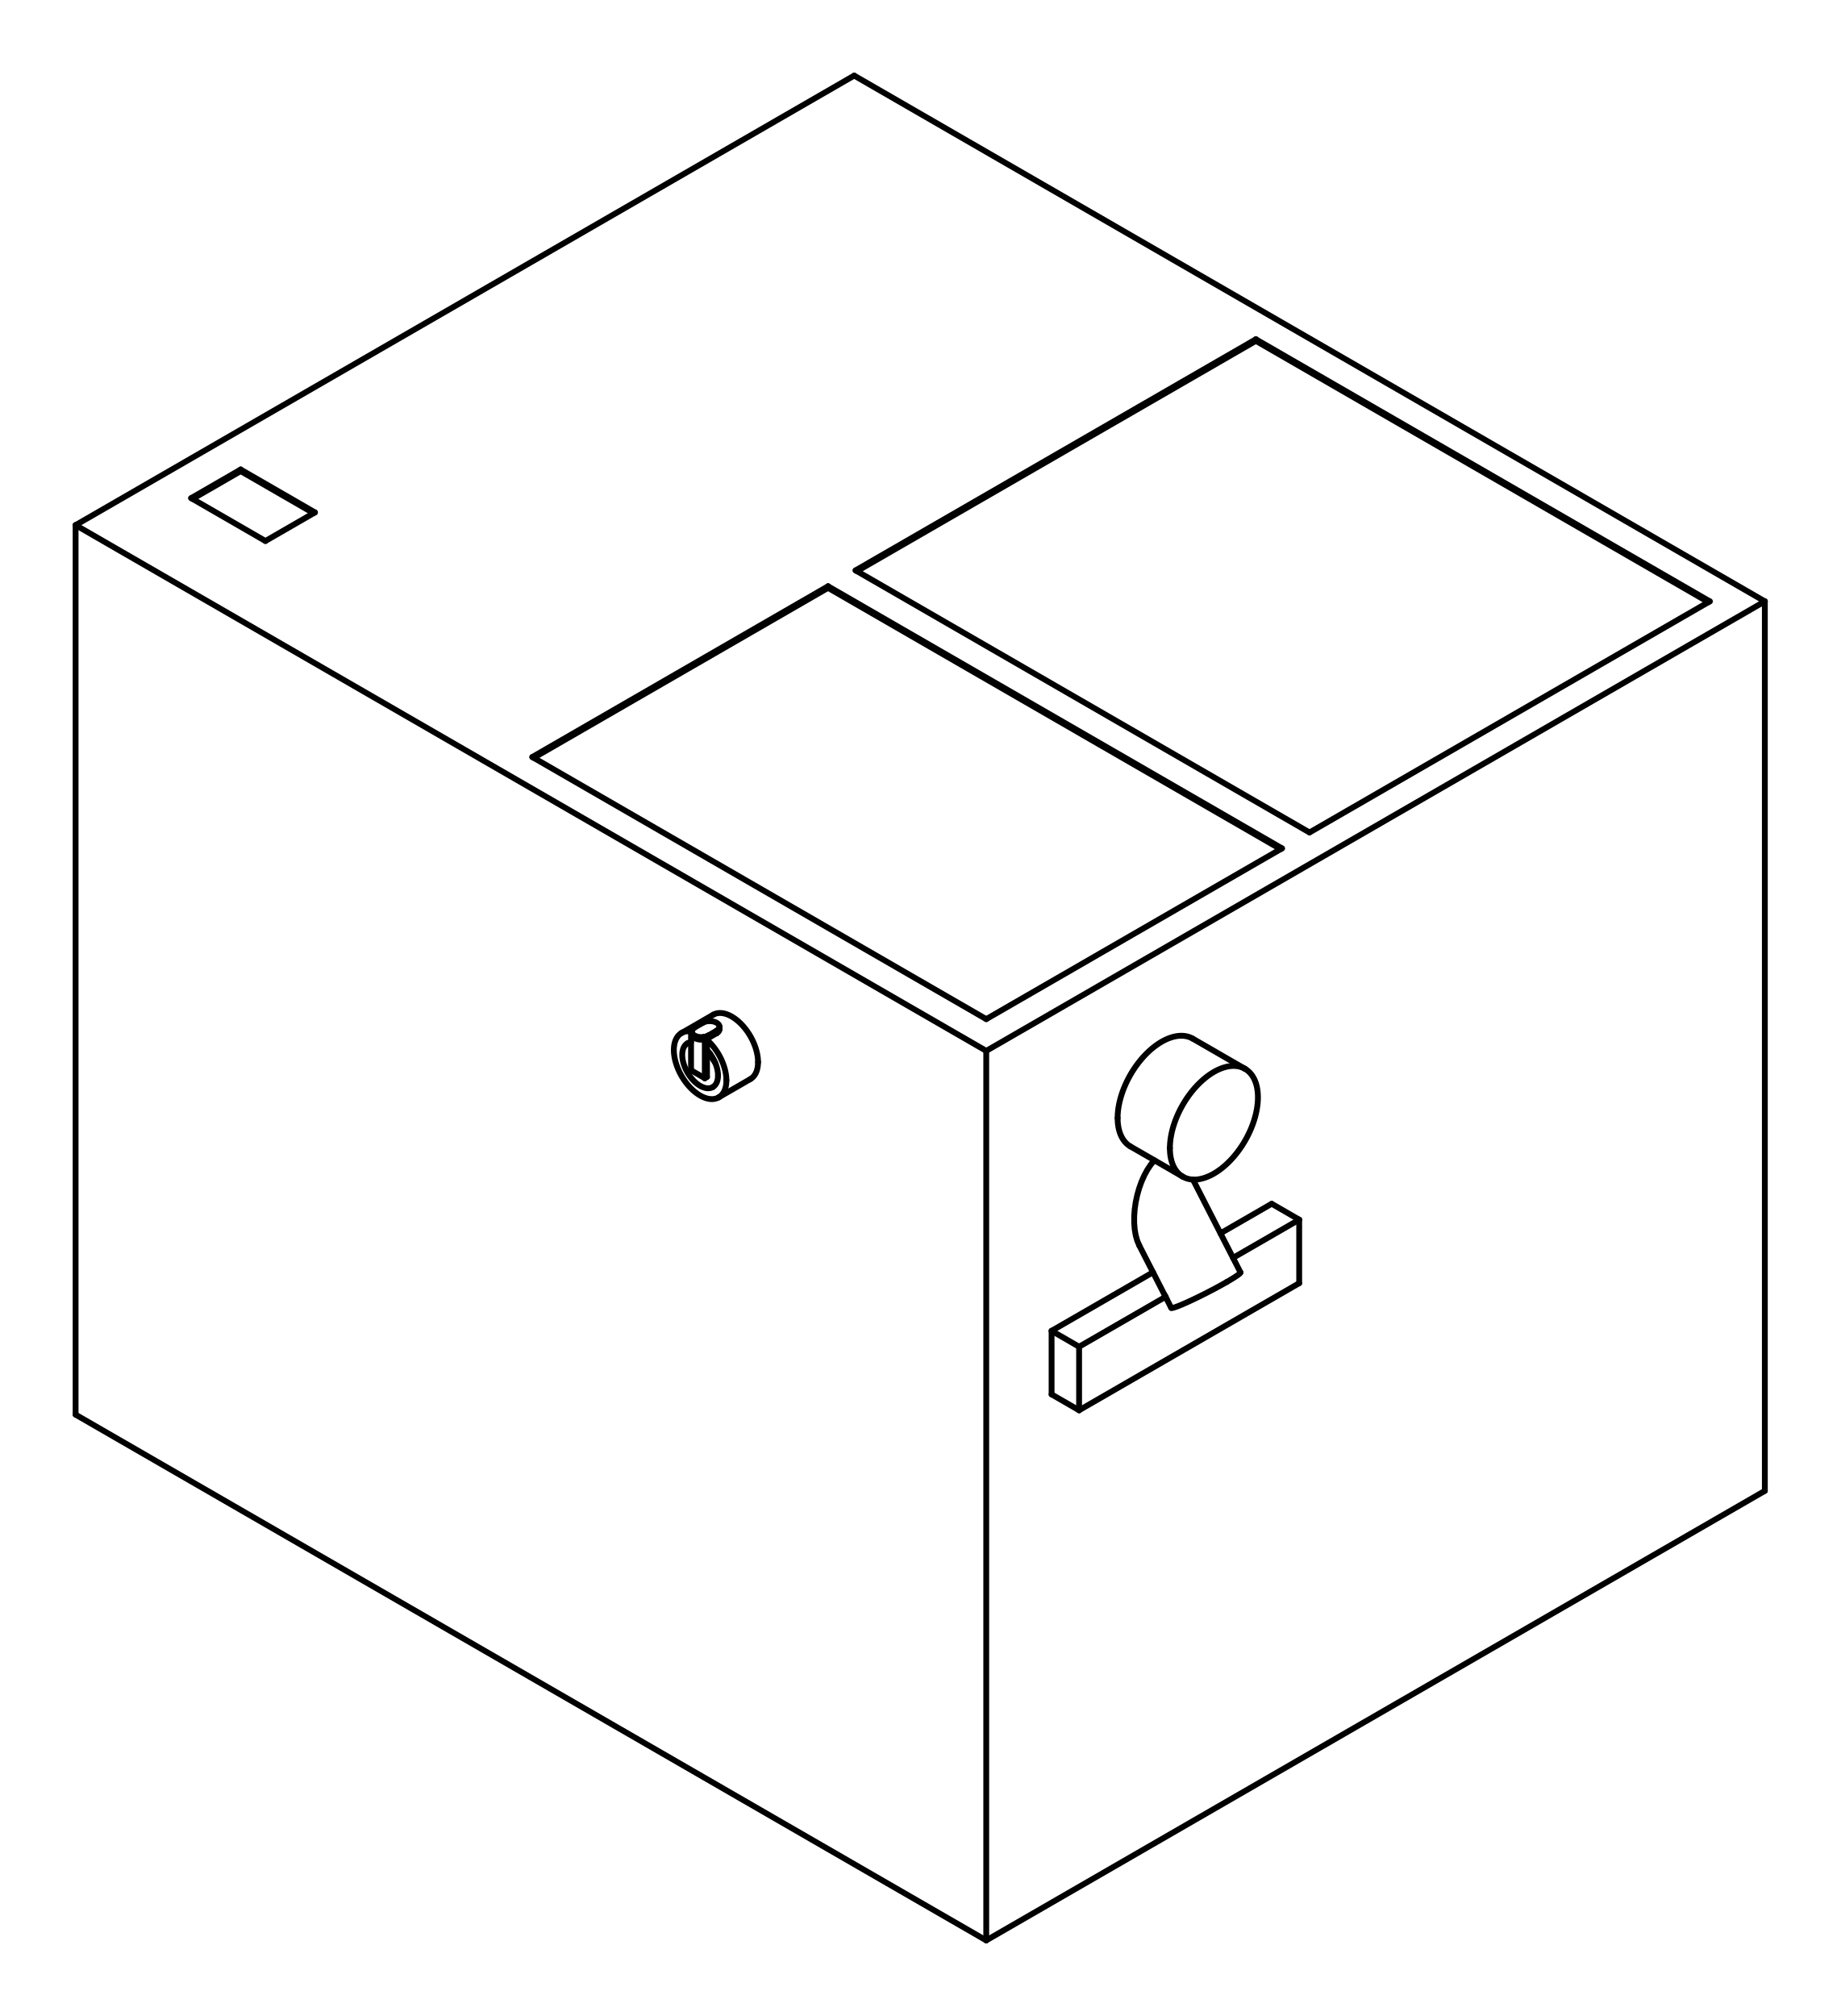
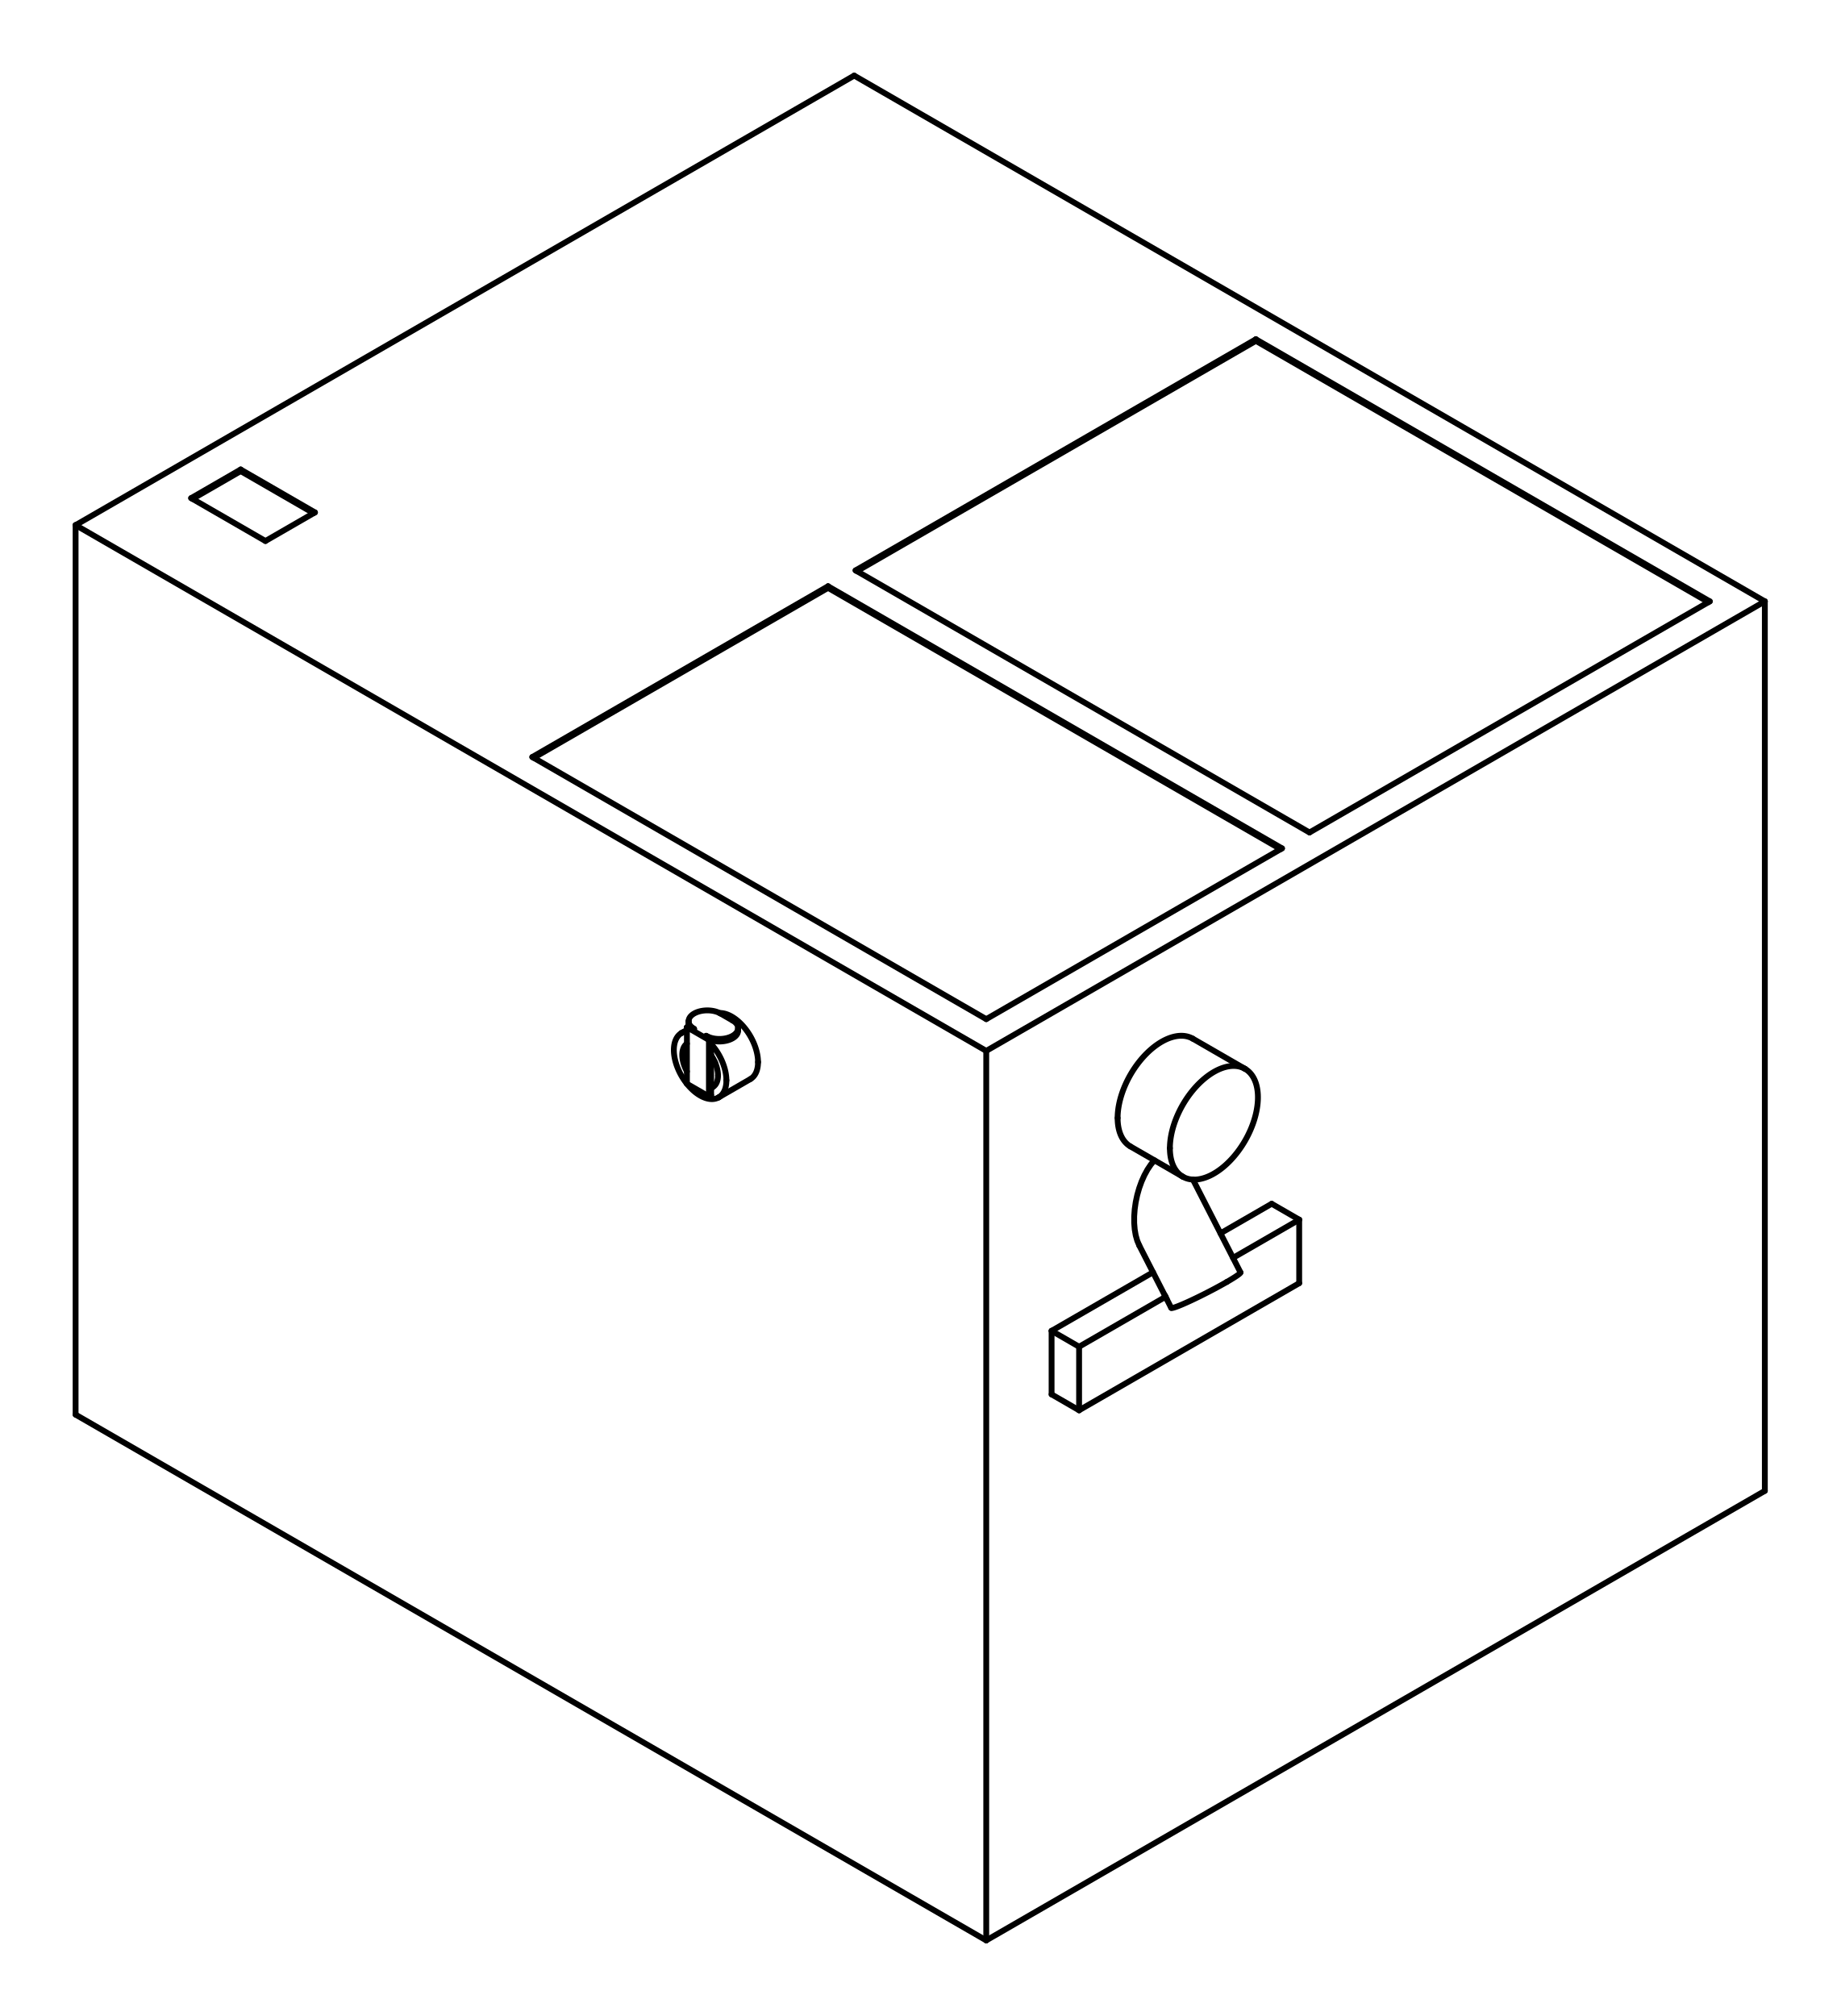
<svg xmlns="http://www.w3.org/2000/svg" width="730.336" height="800.0">
  <g transform="scale(1.543971, -1.543971)   translate(453.594,-383.1796)" stroke-width="1.5" fill="none">
    <g stroke="rgb(160,160,160)" fill="none" stroke-dasharray="1.5,1.5">

       </g>
    <g stroke="rgb(0,0,0)" fill="none" stroke-linecap="round" stroke-linejoin="round">
      <path d="M-3.1072058029880787e-15,228.619 L-234.052,363.749 " />
      <path d="M0.0,0.0 L-3.1072058029880787e-15,228.619 " />
      <path d="M0.0,0.0 L-200.111,-115.534 " />
      <path d="M-200.111,-115.534 L-434.164,19.596 " />
      <path d="M-234.052,363.749 L-434.164,248.215 " />
      <path d="M-434.164,19.596 L-434.164,248.215 " />
      <path d="M-3.1072058029880787e-15,228.619 L-200.111,113.085 " />
      <path d="M-200.111,113.085 L-434.164,248.215 " />
      <path d="M-130.815,295.98 L-233.699,236.58 " />
      <path d="M-14.142,228.619 L-130.815,295.98 " />
      <path d="M-233.699,236.58 L-117.026,169.219 " />
      <path d="M-117.026,169.219 L-14.142,228.619 " />
      <path d="M-240.77,232.497 L-316.784,188.611 " />
      <path d="M-316.784,188.611 L-200.111,121.25 " />
      <path d="M-200.111,121.25 L-124.097,165.136 " />
      <path d="M-124.097,165.136 L-240.77,232.497 " />
      <path d="M-391.737,262.504 L-404.465,255.155 " />
      <path d="M-372.645,251.481 L-391.737,262.504 " />
      <path d="M-404.465,255.155 L-385.373,244.132 " />
      <path d="M-385.373,244.132 L-372.645,251.481 " />
      <path d="M-200.111,-115.534 L-200.111,113.085 " />
      <path d="M-183.317,24.801 L-183.317,41.131 " />
      <path d="M-183.317,41.131 L-157.252,56.18 " />
      <path d="M-139.909,66.193 L-126.749,73.791 " />
      <path d="M-160.799,63.109 L-161.305,64.304 L-161.693,65.676 L-161.955,67.202 L-162.088,68.851 L-162.087,70.593 L-161.954,72.396 L-161.691,74.224 L-161.303,76.044 L-160.797,77.822 L-160.182,79.525 L-159.47,81.119 L-158.675,82.576 L-157.812,83.867 L-156.896,84.969 " />
      <path d="M-166.347,95.836 L-166.345,96.078 L-166.339,96.322 L-166.33,96.567 L-166.316,96.815 L-166.299,97.065 L-166.278,97.316 L-166.253,97.569 L-166.224,97.824 L-166.192,98.08 L-166.156,98.338 L-166.116,98.597 L-166.072,98.857 L-166.024,99.119 L-165.973,99.382 L-165.918,99.645 L-165.86,99.91 L-165.797,100.175 L-165.731,100.441 L-165.662,100.708 L-165.589,100.976 L-165.512,101.243 L-165.432,101.512 L-165.348,101.78 L-165.261,102.049 L-165.17,102.318 L-165.076,102.587 L-164.978,102.855 L-164.877,103.124 L-164.773,103.392 L-164.665,103.66 L-164.554,103.928 L-164.44,104.195 L-164.323,104.461 L-164.202,104.727 L-164.079,104.992 L-163.952,105.256 L-163.823,105.519 L-163.69,105.781 L-163.554,106.042 L-163.416,106.302 L-163.275,106.56 L-163.131,106.817 L-162.984,107.072 L-162.834,107.326 L-162.682,107.578 L-162.528,107.828 L-162.37,108.076 L-162.211,108.323 L-162.048,108.567 L-161.884,108.81 L-161.717,109.05 L-161.548,109.288 L-161.376,109.524 L-161.203,109.757 L-161.027,109.987 L-160.85,110.215 L-160.67,110.441 L-160.488,110.664 L-160.305,110.883 L-160.12,111.1 L-159.933,111.314 L-159.745,111.525 L-159.554,111.733 L-159.363,111.938 L-159.17,112.14 L-158.975,112.338 L-158.779,112.533 L-158.582,112.724 L-158.384,112.912 L-158.184,113.096 L-157.984,113.277 L-157.782,113.454 L-157.58,113.627 L-157.376,113.796 L-157.172,113.962 L-156.967,114.123 L-156.762,114.281 L-156.556,114.434 L-156.349,114.584 L-156.142,114.729 L-155.935,114.87 L-155.727,115.007 L-155.519,115.14 L-155.311,115.268 L-155.103,115.392 L-154.894,115.511 L-154.686,115.626 L-154.478,115.737 L-154.27,115.843 L-154.062,115.944 L-153.855,116.041 L-153.648,116.134 L-153.442,116.221 L-153.236,116.304 L-153.031,116.382 L-152.826,116.456 L-152.622,116.524 L-152.419,116.588 L-152.217,116.647 L-152.016,116.701 L-151.815,116.75 L-151.616,116.795 L-151.418,116.834 L-151.222,116.869 L-151.026,116.899 L-150.832,116.924 L-150.64,116.944 L-150.448,116.958 L-150.259,116.968 L-150.071,116.974 L-149.884,116.974 L-149.7,116.969 L-149.517,116.959 L-149.336,116.944 L-149.157,116.925 L-148.98,116.9 L-148.805,116.87 L-148.633,116.836 L-148.462,116.797 L-148.294,116.752 L-148.127,116.703 L-147.964,116.649 L-147.802,116.591 L-147.643,116.527 L-147.487,116.458 L-147.333,116.385 L-147.182,116.307 L-147.033,116.225 " />
      <path d="M-163.033,88.512 L-163.131,88.57 L-163.227,88.629 L-163.322,88.691 L-163.416,88.755 L-163.509,88.821 L-163.6,88.889 L-163.69,88.959 L-163.779,89.031 L-163.866,89.105 L-163.952,89.181 L-164.037,89.26 L-164.12,89.34 L-164.202,89.422 L-164.283,89.505 L-164.362,89.591 L-164.44,89.679 L-164.517,89.769 L-164.592,89.861 L-164.665,89.954 L-164.737,90.049 L-164.808,90.147 L-164.877,90.246 L-164.945,90.347 L-165.011,90.449 L-165.076,90.554 L-165.139,90.66 L-165.201,90.768 L-165.261,90.878 L-165.319,90.989 L-165.376,91.103 L-165.432,91.218 L-165.486,91.334 L-165.538,91.452 L-165.589,91.572 L-165.638,91.694 L-165.686,91.817 L-165.731,91.942 L-165.776,92.068 L-165.819,92.196 L-165.86,92.325 L-165.937,92.589 L-166.008,92.858 L-166.072,93.133 L-166.129,93.413 L-166.18,93.699 L-166.224,93.99 L-166.262,94.286 L-166.292,94.587 L-166.316,94.893 L-166.333,95.203 L-166.343,95.518 L-166.347,95.836 " />
      <path d="M-258.766,110.207 L-258.768,110.016 L-258.774,109.829 L-258.784,109.644 L-258.798,109.461 L-258.817,109.281 L-258.839,109.105 L-258.865,108.931 L-258.895,108.76 L-258.93,108.593 L-258.968,108.429 L-259.01,108.268 L-259.057,108.111 L-259.107,107.957 L-259.16,107.808 L-259.218,107.662 L-259.28,107.519 L-259.345,107.381 L-259.414,107.247 L-259.487,107.117 L-259.563,106.991 L-259.643,106.87 L-259.726,106.753 L-259.813,106.64 L-259.904,106.532 L-259.998,106.428 L-260.095,106.329 L-260.195,106.235 L-260.299,106.145 L-260.405,106.06 L-260.515,105.98 L-260.628,105.905 L-260.744,105.835 " />
-       <path d="M-270.294,122.376 L-270.205,122.425 L-270.115,122.472 L-270.023,122.515 L-269.929,122.556 L-269.835,122.594 L-269.738,122.629 L-269.64,122.662 L-269.541,122.691 L-269.441,122.717 L-269.339,122.741 L-269.236,122.761 L-269.131,122.779 L-269.026,122.794 L-268.919,122.805 L-268.811,122.814 L-268.702,122.82 L-268.592,122.823 L-268.481,122.823 L-268.368,122.82 L-268.255,122.814 L-268.141,122.805 L-268.026,122.793 L-267.91,122.778 L-267.794,122.761 L-267.676,122.74 L-267.558,122.716 L-267.439,122.69 L-267.32,122.66 L-267.2,122.628 L-267.079,122.593 L-266.958,122.555 L-266.836,122.514 L-266.714,122.47 L-266.591,122.423 L-266.468,122.374 L-266.345,122.322 L-266.222,122.267 L-266.098,122.209 L-265.974,122.148 L-265.85,122.085 L-265.726,122.019 L-265.601,121.95 L-265.477,121.879 L-265.353,121.805 L-265.229,121.728 L-265.105,121.649 L-264.981,121.567 L-264.857,121.483 L-264.733,121.397 L-264.61,121.307 L-264.487,121.216 L-264.364,121.122 L-264.242,121.025 L-264.12,120.926 L-263.999,120.825 L-263.878,120.722 L-263.757,120.616 L-263.638,120.509 L-263.519,120.399 L-263.4,120.286 L-263.166,120.056 L-262.934,119.817 L-262.707,119.571 L-262.482,119.317 L-262.262,119.057 L-262.047,118.789 L-261.836,118.515 L-261.63,118.236 L-261.43,117.95 L-261.235,117.66 L-261.045,117.364 L-260.862,117.064 L-260.685,116.761 L-260.515,116.453 L-260.352,116.142 L-260.195,115.829 L-260.046,115.513 L-259.904,115.196 L-259.77,114.877 L-259.643,114.557 L-259.524,114.236 L-259.414,113.915 L-259.312,113.594 L-259.218,113.274 L-259.133,112.955 L-259.094,112.796 L-259.057,112.638 L-259.022,112.48 L-258.989,112.323 L-258.958,112.166 L-258.93,112.01 L-258.904,111.854 L-258.88,111.7 L-258.858,111.546 L-258.839,111.393 L-258.822,111.241 L-258.807,111.09 L-258.794,110.94 L-258.784,110.791 L-258.776,110.643 L-258.77,110.496 L-258.767,110.351 L-258.766,110.207 " />
+       <path d="M-268.656,122.822 L-268.559,122.823 L-268.462,122.823 L-268.364,122.82 L-268.266,122.815 L-268.166,122.807 L-268.066,122.798 L-267.966,122.786 L-267.864,122.772 L-267.762,122.755 L-267.66,122.737 L-267.557,122.716 L-267.453,122.693 L-267.349,122.668 L-267.245,122.64 L-267.034,122.579 L-266.822,122.509 L-266.609,122.43 L-266.395,122.343 L-266.179,122.247 L-265.963,122.143 L-265.747,122.03 L-265.53,121.91 L-265.314,121.781 L-265.097,121.644 L-264.881,121.5 L-264.666,121.348 L-264.451,121.189 L-264.238,121.022 L-264.026,120.848 L-263.815,120.667 L-263.606,120.48 L-263.4,120.286 L-263.195,120.085 L-262.993,119.879 L-262.793,119.666 L-262.596,119.448 L-262.402,119.224 L-262.212,118.995 L-262.024,118.761 L-261.841,118.522 L-261.661,118.278 L-261.485,118.031 L-261.313,117.779 L-261.146,117.523 L-260.983,117.264 L-260.825,117.002 L-260.672,116.736 L-260.523,116.468 L-260.38,116.198 L-260.242,115.925 L-260.11,115.651 L-259.983,115.375 L-259.861,115.097 L-259.746,114.819 L-259.637,114.54 L-259.533,114.26 L-259.436,113.98 L-259.345,113.701 L-259.26,113.421 L-259.182,113.143 L-259.11,112.865 L-259.045,112.589 L-258.987,112.314 L-258.935,112.042 L-258.891,111.771 L-258.852,111.503 L-258.821,111.237 L-258.797,110.974 L-258.78,110.715 L-258.769,110.459 L-258.766,110.207 " />
      <path d="M-130.815,295.98 L-130.815,295.572 " />
      <path d="M-130.815,295.572 L-233.345,236.376 " />
      <path d="M-14.496,228.415 L-130.815,295.572 " />
      <path d="M-240.77,232.497 L-240.77,232.089 " />
      <path d="M-240.77,232.089 L-316.43,188.407 " />
      <path d="M-124.451,164.932 L-240.77,232.089 " />
      <path d="M-391.737,262.504 L-391.737,262.095 " />
      <path d="M-391.737,262.095 L-404.112,254.951 " />
      <path d="M-372.999,251.277 L-391.737,262.095 " />
      <path d="M-183.317,24.801 L-176.246,20.719 " />
      <path d="M-119.678,53.378 L-176.246,20.719 " />
      <path d="M-183.317,41.131 L-176.246,37.049 " />
      <path d="M-176.246,20.719 L-176.246,37.049 " />
      <path d="M-126.749,73.791 L-119.678,69.708 " />
      <path d="M-136.683,59.89 L-119.678,69.708 " />
      <path d="M-154.276,50.365 L-154.258,50.331 L-154.24,50.297 L-154.222,50.263 L-154.204,50.229 L-154.185,50.195 L-154.166,50.161 L-154.147,50.127 L-154.127,50.094 L-154.107,50.06 L-154.087,50.026 L-154.067,49.992 L-154.046,49.958 L-154.025,49.924 L-154.004,49.89 " />
      <path d="M-176.246,37.049 L-154.004,49.89 " />
      <path d="M-119.678,69.708 L-119.678,53.378 " />
      <path d="M-138.253,53.715 L-138.749,53.431 L-139.268,53.138 L-139.807,52.839 L-140.365,52.533 L-140.938,52.223 L-141.523,51.91 L-142.119,51.596 L-142.722,51.282 L-143.329,50.969 L-143.938,50.659 L-144.546,50.353 L-145.149,50.053 L-145.746,49.761 L-146.333,49.477 L-146.908,49.203 L-147.467,48.94 L-148.009,48.689 L-148.53,48.452 L-149.029,48.23 L-149.502,48.023 L-149.949,47.833 L-150.366,47.661 L-150.751,47.507 L-151.104,47.372 L-151.422,47.257 L-151.704,47.162 L-151.83,47.123 L-151.948,47.088 L-152.055,47.059 L-152.153,47.035 L-152.241,47.017 L-152.319,47.003 L-152.387,46.996 L-152.444,46.993 L-152.492,46.996 L-152.529,47.004 L-152.543,47.01 L-152.555,47.018 L-152.565,47.027 L-152.572,47.037 " />
      <path d="M-153.728,49.296 L-153.749,49.337 L-153.769,49.378 L-153.79,49.419 L-153.81,49.461 L-153.83,49.502 L-153.85,49.544 L-153.87,49.587 L-153.889,49.629 L-153.909,49.672 L-153.928,49.715 L-153.947,49.759 L-153.966,49.802 L-153.985,49.846 L-154.004,49.89 " />
      <path d="M-134.769,56.15 L-134.765,56.14 L-134.763,56.129 L-134.765,56.105 L-134.775,56.076 L-134.793,56.043 L-134.819,56.006 L-134.853,55.965 L-134.894,55.92 L-134.944,55.872 L-135.001,55.82 L-135.066,55.764 L-135.218,55.64 L-135.401,55.503 L-135.613,55.352 L-135.853,55.187 L-136.121,55.009 L-136.416,54.82 L-136.737,54.619 L-137.082,54.407 L-137.451,54.185 L-137.842,53.954 L-138.253,53.715 " />
      <path d="M-152.912,88.08 L-152.91,88.321 L-152.904,88.565 L-152.895,88.811 L-152.881,89.058 L-152.864,89.308 L-152.843,89.559 L-152.818,89.812 L-152.789,90.067 L-152.757,90.323 L-152.721,90.581 L-152.681,90.84 L-152.637,91.101 L-152.589,91.362 L-152.538,91.625 L-152.483,91.889 L-152.425,92.153 L-152.362,92.419 L-152.296,92.685 L-152.227,92.952 L-152.154,93.219 L-152.077,93.487 L-151.997,93.755 L-151.913,94.024 L-151.826,94.292 L-151.735,94.561 L-151.641,94.83 L-151.543,95.099 L-151.442,95.367 L-151.338,95.636 L-151.23,95.904 L-151.119,96.171 L-151.005,96.438 L-150.888,96.705 L-150.767,96.97 L-150.644,97.235 L-150.517,97.499 L-150.388,97.762 L-150.255,98.024 L-150.119,98.285 L-149.981,98.545 L-149.84,98.803 L-149.696,99.06 L-149.549,99.315 L-149.399,99.569 L-149.247,99.821 L-149.093,100.071 L-148.935,100.32 L-148.775,100.566 L-148.613,100.811 L-148.449,101.053 L-148.282,101.293 L-148.113,101.531 L-147.941,101.767 L-147.768,102 L-147.592,102.231 L-147.415,102.459 L-147.235,102.684 L-147.053,102.907 L-146.87,103.127 L-146.685,103.344 L-146.498,103.558 L-146.309,103.769 L-146.119,103.977 L-145.928,104.181 L-145.735,104.383 L-145.54,104.581 L-145.344,104.776 L-145.147,104.967 L-144.949,105.155 L-144.749,105.339 L-144.549,105.52 L-144.347,105.697 L-144.145,105.87 L-143.941,106.039 L-143.737,106.205 L-143.532,106.366 L-143.327,106.524 L-143.121,106.678 L-142.914,106.827 L-142.707,106.972 L-142.5,107.113 L-142.292,107.25 L-142.084,107.383 L-141.876,107.511 L-141.668,107.635 L-141.459,107.755 L-141.251,107.87 L-141.043,107.98 L-140.835,108.086 L-140.627,108.188 L-140.42,108.285 L-140.213,108.377 L-140.007,108.464 L-139.801,108.547 L-139.596,108.625 L-139.391,108.699 L-139.187,108.767 L-138.984,108.831 L-138.782,108.89 L-138.581,108.944 L-138.38,108.994 L-138.181,109.038 L-137.983,109.078 L-137.787,109.112 L-137.591,109.142 L-137.397,109.167 L-137.205,109.187 L-137.013,109.202 L-136.824,109.212 L-136.636,109.217 L-136.449,109.217 L-136.265,109.212 L-136.082,109.202 L-135.901,109.188 L-135.722,109.168 L-135.545,109.143 L-135.37,109.114 L-135.198,109.079 L-135.027,109.04 L-134.859,108.996 L-134.692,108.947 L-134.529,108.893 L-134.367,108.834 L-134.208,108.77 L-134.052,108.702 L-133.898,108.629 L-133.747,108.551 L-133.598,108.468 " />
      <path d="M-133.598,108.468 L-133.501,108.41 L-133.404,108.35 L-133.309,108.289 L-133.215,108.225 L-133.123,108.159 L-133.031,108.091 L-132.941,108.021 L-132.853,107.949 L-132.765,107.874 L-132.679,107.798 L-132.594,107.72 L-132.511,107.64 L-132.429,107.558 L-132.348,107.474 L-132.269,107.388 L-132.191,107.301 L-132.115,107.211 L-132.04,107.119 L-131.966,107.026 L-131.894,106.93 L-131.823,106.833 L-131.754,106.734 L-131.687,106.633 L-131.62,106.531 L-131.556,106.426 L-131.492,106.32 L-131.431,106.212 L-131.371,106.102 L-131.312,105.99 L-131.255,105.877 L-131.2,105.762 L-131.146,105.646 L-131.093,105.527 L-131.043,105.407 L-130.993,105.286 L-130.946,105.163 L-130.9,105.038 L-130.855,104.912 L-130.813,104.784 L-130.772,104.655 L-130.694,104.391 L-130.623,104.122 L-130.559,103.847 L-130.502,103.567 L-130.451,103.281 L-130.407,102.99 L-130.37,102.694 L-130.339,102.393 L-130.315,102.087 L-130.298,101.777 L-130.288,101.462 L-130.284,101.144 L-130.288,100.821 L-130.298,100.495 L-130.315,100.165 L-130.339,99.832 L-130.37,99.495 L-130.407,99.156 L-130.451,98.814 L-130.502,98.469 L-130.559,98.122 L-130.623,97.773 L-130.694,97.423 L-130.772,97.07 L-130.855,96.716 L-130.946,96.361 L-131.043,96.004 L-131.146,95.647 L-131.255,95.289 L-131.371,94.931 L-131.492,94.572 L-131.62,94.214 L-131.754,93.856 L-131.894,93.498 L-132.04,93.141 L-132.191,92.785 L-132.348,92.43 L-132.511,92.076 L-132.679,91.724 L-132.853,91.373 L-133.031,91.025 L-133.215,90.678 L-133.404,90.334 L-133.598,89.993 L-133.797,89.654 L-134,89.318 L-134.208,88.986 L-134.421,88.657 L-134.638,88.331 L-134.859,88.01 L-135.084,87.692 L-135.313,87.378 L-135.545,87.069 L-135.782,86.764 L-136.022,86.464 L-136.265,86.169 L-136.511,85.879 L-136.761,85.595 L-137.013,85.315 L-137.269,85.042 L-137.526,84.774 L-137.787,84.512 L-138.049,84.256 L-138.314,84.006 L-138.581,83.763 L-138.849,83.526 L-139.119,83.296 L-139.391,83.073 L-139.664,82.857 L-139.938,82.647 L-140.213,82.445 L-140.489,82.251 L-140.766,82.064 L-141.043,81.884 L-141.32,81.712 L-141.598,81.548 L-141.876,81.391 L-142.153,81.243 L-142.43,81.102 L-142.707,80.97 L-142.983,80.846 L-143.258,80.731 L-143.532,80.623 L-143.805,80.524 L-144.077,80.434 L-144.347,80.352 L-144.616,80.279 L-144.882,80.214 L-145.015,80.185 L-145.147,80.158 L-145.279,80.133 L-145.41,80.111 L-145.54,80.09 L-145.67,80.072 L-145.799,80.056 L-145.928,80.042 L-146.056,80.031 L-146.183,80.021 L-146.309,80.014 L-146.435,80.009 L-146.561,80.006 L-146.685,80.006 L-146.809,80.007 L-146.931,80.011 L-147.053,80.017 L-147.175,80.025 L-147.295,80.036 L-147.415,80.048 L-147.533,80.063 L-147.651,80.08 L-147.768,80.099 L-147.884,80.12 L-147.999,80.144 L-148.113,80.169 L-148.226,80.197 L-148.338,80.227 L-148.449,80.26 L-148.559,80.294 L-148.668,80.33 L-148.775,80.369 L-148.882,80.41 L-148.988,80.453 L-149.093,80.498 L-149.196,80.545 L-149.298,80.595 L-149.399,80.646 L-149.499,80.699 L-149.598,80.755 " />
      <path d="M-149.598,80.755 L-149.696,80.813 L-149.792,80.873 L-149.887,80.935 L-149.981,80.998 L-150.074,81.064 L-150.165,81.132 L-150.255,81.203 L-150.344,81.275 L-150.431,81.349 L-150.517,81.425 L-150.602,81.503 L-150.685,81.583 L-150.767,81.665 L-150.848,81.749 L-150.927,81.835 L-151.005,81.922 L-151.082,82.012 L-151.157,82.104 L-151.23,82.197 L-151.302,82.293 L-151.373,82.39 L-151.442,82.489 L-151.51,82.59 L-151.576,82.693 L-151.641,82.797 L-151.704,82.903 L-151.765,83.011 L-151.826,83.121 L-151.884,83.233 L-151.941,83.346 L-151.997,83.461 L-152.051,83.577 L-152.103,83.696 L-152.154,83.816 L-152.203,83.937 L-152.25,84.06 L-152.296,84.185 L-152.341,84.311 L-152.384,84.439 L-152.425,84.569 L-152.502,84.832 L-152.573,85.101 L-152.637,85.376 L-152.694,85.656 L-152.745,85.942 L-152.789,86.233 L-152.827,86.53 L-152.857,86.831 L-152.881,87.136 L-152.898,87.446 L-152.908,87.761 L-152.912,88.08 " />
-       <path d="M-266.897,105.512 L-266.899,105.672 L-266.903,105.833 L-266.91,105.996 L-266.92,106.16 L-266.933,106.326 L-266.948,106.493 L-266.966,106.661 L-266.987,106.831 L-267.011,107.001 L-267.038,107.173 L-267.067,107.345 L-267.099,107.518 L-267.134,107.692 L-267.171,107.867 L-267.211,108.043 L-267.254,108.218 L-267.3,108.395 L-267.348,108.572 L-267.399,108.749 L-267.452,108.927 L-267.508,109.104 L-267.567,109.282 L-267.628,109.46 L-267.691,109.638 L-267.757,109.816 L-267.826,109.993 L-267.897,110.171 L-267.97,110.348 L-268.046,110.524 L-268.124,110.7 L-268.204,110.876 L-268.287,111.051 L-268.371,111.226 L-268.458,111.399 L-268.548,111.572 L-268.639,111.744 L-268.732,111.915 L-268.828,112.085 L-268.925,112.253 L-269.025,112.421 L-269.126,112.587 L-269.229,112.752 L-269.334,112.916 L-269.441,113.078 L-269.55,113.238 L-269.66,113.398 L-269.772,113.555 L-269.886,113.71 L-270.001,113.864 L-270.118,114.016 L-270.236,114.166 L-270.355,114.314 L-270.476,114.461 L-270.599,114.604 L-270.722,114.746 L-270.847,114.886 L-270.973,115.023 L-271.1,115.158 L-271.228,115.291 L-271.357,115.421 L-271.487,115.548 L-271.618,115.673 L-271.75,115.796 L-271.883,115.916 " />
-       <path d="M-275.984,118.075 L-276.154,118.098 L-276.323,118.114 L-276.49,118.125 L-276.654,118.128 L-276.816,118.126 L-276.977,118.117 L-277.134,118.102 L-277.289,118.08 L-277.442,118.052 L-277.591,118.018 L-277.738,117.977 L-277.882,117.93 L-278.023,117.877 L-278.16,117.818 L-278.294,117.753 L-278.425,117.681 " />
+       <path d="M-266.897,105.512 L-266.899,105.651 L-266.902,105.792 L-266.907,105.933 L-266.915,106.076 L-266.924,106.22 L-266.936,106.365 L-266.95,106.511 L-266.966,106.657 L-267.004,106.953 L-267.051,107.252 L-267.106,107.554 L-267.169,107.858 L-267.241,108.165 L-267.32,108.472 L-267.408,108.781 L-267.504,109.091 L-267.607,109.401 L-267.718,109.711 L-267.837,110.021 L-267.963,110.33 L-268.096,110.638 L-268.236,110.944 L-268.383,111.248 L-268.536,111.55 L-268.697,111.85 L-268.863,112.146 L-269.035,112.439 L-269.214,112.728 L-269.398,113.012 L-269.587,113.292 L-269.781,113.568 L-269.981,113.838 L-270.185,114.102 L-270.393,114.36 L-270.606,114.613 L-270.822,114.858 " />
+       <path d="M-277.044,118.111 L-277.138,118.101 L-277.231,118.089 L-277.324,118.074 L-277.415,118.058 L-277.505,118.038 L-277.594,118.017 L-277.682,117.993 L-277.769,117.968 L-277.855,117.94 L-277.94,117.909 L-278.024,117.877 L-278.107,117.842 L-278.188,117.805 L-278.268,117.766 L-278.347,117.725 L-278.425,117.681 " />
      <path d="M-278.425,117.681 L-278.541,117.611 L-278.654,117.536 L-278.764,117.456 L-278.87,117.371 L-278.974,117.281 L-279.074,117.187 L-279.171,117.088 L-279.265,116.984 L-279.356,116.876 L-279.442,116.763 L-279.526,116.646 L-279.606,116.525 L-279.682,116.399 L-279.755,116.269 L-279.824,116.135 L-279.889,115.997 L-279.951,115.854 L-280.008,115.708 L-280.062,115.558 L-280.112,115.405 L-280.159,115.248 L-280.201,115.087 L-280.239,114.923 L-280.273,114.756 L-280.304,114.585 L-280.33,114.411 L-280.352,114.234 L-280.371,114.055 L-280.385,113.872 L-280.395,113.687 L-280.401,113.5 L-280.403,113.309 L-280.401,113.117 L-280.395,112.922 L-280.385,112.725 L-280.371,112.526 L-280.352,112.325 L-280.33,112.123 L-280.304,111.919 L-280.273,111.713 L-280.239,111.506 L-280.201,111.298 L-280.159,111.088 L-280.112,110.878 L-280.062,110.667 L-280.008,110.454 L-279.951,110.242 L-279.889,110.029 L-279.824,109.815 L-279.755,109.601 L-279.682,109.387 L-279.606,109.173 L-279.526,108.959 L-279.442,108.746 L-279.356,108.533 L-279.265,108.32 L-279.171,108.108 L-279.074,107.897 L-278.974,107.687 L-278.87,107.478 L-278.764,107.27 L-278.654,107.063 L-278.541,106.857 L-278.425,106.654 L-278.307,106.452 L-278.185,106.251 L-278.061,106.053 L-277.934,105.856 L-277.805,105.662 L-277.673,105.47 L-277.539,105.28 L-277.402,105.093 L-277.263,104.909 L-277.122,104.727 L-276.979,104.548 L-276.834,104.372 L-276.686,104.199 L-276.538,104.029 L-276.387,103.862 L-276.235,103.699 L-276.081,103.539 L-275.925,103.382 L-275.769,103.23 L-275.611,103.081 L-275.451,102.935 L-275.291,102.794 L-275.13,102.657 L-274.968,102.523 L-274.805,102.394 L-274.641,102.269 L-274.477,102.149 L-274.312,102.033 L-274.147,101.921 L-273.982,101.814 L-273.816,101.711 L-273.65,101.613 L-273.485,101.52 L-273.319,101.431 L-273.154,101.347 L-272.988,101.268 L-272.824,101.194 L-272.659,101.125 L-272.496,101.061 L-272.333,101.002 L-272.171,100.948 L-272.01,100.899 L-271.849,100.856 L-271.69,100.817 L-271.532,100.784 L-271.375,100.755 L-271.22,100.732 L-271.066,100.715 L-270.914,100.702 L-270.763,100.695 L-270.614,100.693 L-270.467,100.696 L-270.322,100.704 L-270.179,100.718 L-270.038,100.737 L-269.899,100.761 L-269.762,100.79 L-269.628,100.825 L-269.496,100.865 L-269.366,100.91 L-269.24,100.96 L-269.115,101.015 L-268.994,101.075 L-268.875,101.14 " />
      <path d="M-268.875,101.14 L-268.76,101.21 L-268.647,101.285 L-268.537,101.365 L-268.43,101.45 L-268.327,101.54 L-268.226,101.634 L-268.129,101.733 L-268.036,101.837 L-267.945,101.945 L-267.858,102.058 L-267.775,102.175 L-267.695,102.296 L-267.618,102.422 L-267.546,102.552 L-267.477,102.686 L-267.411,102.825 L-267.35,102.967 L-267.292,103.113 L-267.238,103.263 L-267.188,103.416 L-267.142,103.573 L-267.1,103.734 L-267.062,103.898 L-267.027,104.065 L-266.997,104.236 L-266.971,104.41 L-266.948,104.587 L-266.93,104.766 L-266.916,104.949 L-266.906,105.134 L-266.899,105.322 L-266.897,105.512 " />
-       <path d="M-275.984,115.33 L-276.108,115.314 L-276.229,115.293 L-276.348,115.265 L-276.465,115.231 L-276.578,115.192 L-276.688,115.147 L-276.796,115.096 L-276.9,115.04 " />
-       <path d="M-276.9,115.04 L-276.979,114.992 L-277.056,114.941 L-277.131,114.886 L-277.203,114.829 L-277.274,114.768 L-277.342,114.703 L-277.408,114.636 L-277.472,114.565 L-277.533,114.492 L-277.593,114.415 L-277.649,114.335 L-277.704,114.253 L-277.756,114.167 L-277.805,114.079 L-277.852,113.987 L-277.897,113.893 L-277.939,113.796 L-277.978,113.697 L-278.015,113.595 L-278.049,113.49 L-278.08,113.384 L-278.109,113.274 L-278.135,113.162 L-278.158,113.049 L-278.179,112.932 L-278.197,112.814 L-278.212,112.694 L-278.224,112.572 L-278.234,112.447 L-278.241,112.321 L-278.245,112.194 L-278.247,112.064 L-278.245,111.933 L-278.241,111.801 L-278.234,111.667 L-278.224,111.531 L-278.212,111.395 L-278.197,111.257 L-278.179,111.118 L-278.158,110.978 L-278.135,110.837 L-278.109,110.695 L-278.08,110.553 L-278.049,110.409 L-278.015,110.265 L-277.978,110.121 L-277.939,109.976 L-277.897,109.831 L-277.852,109.686 L-277.805,109.54 L-277.756,109.395 L-277.704,109.249 L-277.649,109.103 L-277.593,108.958 L-277.533,108.813 L-277.472,108.668 L-277.408,108.524 L-277.342,108.38 L-277.274,108.237 L-277.203,108.095 L-277.131,107.953 L-277.056,107.813 L-276.979,107.673 L-276.9,107.534 L-276.82,107.397 L-276.737,107.26 L-276.652,107.125 L-276.566,106.991 L-276.478,106.859 L-276.388,106.728 L-276.297,106.599 L-276.204,106.472 L-276.109,106.346 L-276.013,106.223 L-275.916,106.101 L-275.817,105.981 L-275.717,105.863 L-275.615,105.747 L-275.513,105.634 L-275.409,105.523 L-275.304,105.414 L-275.199,105.308 L-275.092,105.204 L-274.985,105.102 L-274.876,105.003 L-274.767,104.907 L-274.657,104.814 L-274.547,104.723 L-274.436,104.635 L-274.325,104.55 L-274.213,104.468 L-274.101,104.389 L-273.988,104.313 L-273.876,104.24 L-273.763,104.17 L-273.65,104.103 L-273.538,104.04 L-273.425,103.98 L-273.312,103.922 L-273.2,103.869 L-273.088,103.818 L-272.976,103.771 L-272.865,103.728 L-272.754,103.688 L-272.643,103.651 L-272.534,103.618 L-272.424,103.588 L-272.316,103.562 L-272.209,103.539 L-272.102,103.52 L-271.996,103.504 L-271.891,103.492 L-271.788,103.483 L-271.685,103.478 L-271.584,103.477 L-271.484,103.479 L-271.385,103.485 L-271.287,103.494 L-271.191,103.507 L-271.097,103.523 L-271.004,103.543 L-270.912,103.567 L-270.823,103.594 L-270.735,103.625 L-270.648,103.659 L-270.564,103.696 L-270.481,103.737 L-270.4,103.781 " />
+       <path d="M-277.044,114.949 L-277.115,114.898 L-277.184,114.844 L-277.251,114.788 L-277.316,114.728 L-277.379,114.666 L-277.44,114.601 L-277.5,114.533 L-277.557,114.462 L-277.612,114.389 L-277.664,114.313 L-277.715,114.235 L-277.764,114.153 L-277.81,114.07 L-277.854,113.983 L-277.896,113.895 L-277.935,113.804 L-277.973,113.71 L-278.008,113.615 L-278.04,113.517 L-278.071,113.417 L-278.099,113.314 L-278.124,113.21 L-278.147,113.104 L-278.168,112.995 L-278.186,112.885 L-278.202,112.773 L-278.216,112.659 L-278.227,112.543 L-278.235,112.426 L-278.242,112.307 L-278.245,112.186 L-278.247,112.064 L-278.245,111.941 L-278.242,111.816 L-278.235,111.69 L-278.227,111.563 L-278.216,111.434 L-278.202,111.305 L-278.186,111.174 L-278.168,111.043 L-278.147,110.91 L-278.124,110.777 L-278.099,110.643 L-278.071,110.509 L-278.04,110.374 L-278.008,110.238 L-277.973,110.102 L-277.935,109.965 L-277.896,109.829 L-277.854,109.692 L-277.81,109.555 L-277.764,109.417 L-277.715,109.28 L-277.664,109.143 L-277.612,109.006 L-277.557,108.869 L-277.5,108.733 L-277.44,108.597 L-277.379,108.461 L-277.316,108.326 L-277.251,108.191 L-277.184,108.057 L-277.115,107.924 L-277.044,107.791 " />
+       <path d="M-270.822,101.695 L-270.822,103.594 " />
+       <path d="M-270.822,103.594 L-270.712,103.633 L-270.605,103.677 L-270.501,103.727 L-270.4,103.781 " />
      <path d="M-270.4,103.781 L-270.322,103.829 L-270.245,103.88 L-270.17,103.935 L-270.097,103.992 L-270.027,104.053 L-269.959,104.118 L-269.893,104.185 L-269.829,104.256 L-269.767,104.329 L-269.708,104.406 L-269.651,104.486 L-269.597,104.568 L-269.545,104.654 L-269.495,104.743 L-269.448,104.834 L-269.404,104.928 L-269.362,105.025 L-269.323,105.124 L-269.286,105.226 L-269.252,105.331 L-269.221,105.438 L-269.192,105.547 L-269.166,105.659 L-269.142,105.773 L-269.122,105.889 L-269.104,106.007 L-269.089,106.127 L-269.076,106.25 L-269.067,106.374 L-269.06,106.5 L-269.056,106.627 L-269.054,106.757 " />
-       <path d="M-269.054,106.757 L-269.057,106.954 L-269.067,107.154 L-269.082,107.357 L-269.104,107.563 L-269.132,107.771 L-269.165,107.982 L-269.205,108.195 L-269.251,108.409 L-269.303,108.624 L-269.361,108.841 L-269.425,109.058 L-269.494,109.276 L-269.569,109.494 L-269.649,109.712 L-269.735,109.93 L-269.826,110.147 L-269.922,110.362 L-270.024,110.577 L-270.13,110.79 L-270.241,111.001 L-270.356,111.21 L-270.476,111.416 L-270.601,111.62 L-270.729,111.821 L-270.861,112.019 L-270.997,112.213 L-271.137,112.403 L-271.28,112.589 L-271.426,112.771 L-271.576,112.949 L-271.728,113.121 L-271.883,113.289 " />
-       <path d="M-271.883,113.289 L-271.883,115.916 " />
-       <path d="M-271.918,116.861 L-271.883,116.841 " />
-       <path d="M-271.883,115.916 L-271.883,116.841 " />
-       <path d="M-275.418,118.882 L-275.382,118.861 " />
-       <path d="M-275.984,108.104 L-275.984,118.555 " />
-       <path d="M-275.418,118.882 L-275.984,118.555 " />
-       <path d="M-271.13,112.393 L-271.064,112.243 L-270.996,112.092 L-270.925,111.943 L-270.852,111.794 L-270.776,111.646 L-270.699,111.499 L-270.619,111.353 L-270.536,111.208 L-270.452,111.065 L-270.366,110.923 L-270.277,110.782 L-270.187,110.642 L-270.095,110.505 L-270,110.369 L-269.905,110.234 L-269.807,110.102 " />
-       <path d="M-271.883,106.39 L-272.448,106.063 " />
-       <path d="M-272.448,106.063 L-272.448,116.514 " />
-       <path d="M-271.883,116.841 L-272.448,116.514 " />
-       <path d="M-271.883,106.39 L-271.883,113.289 " />
-       <path d="M-268.675,118.637 L-268.678,118.566 L-268.687,118.495 L-268.703,118.425 L-268.723,118.355 L-268.75,118.286 L-268.783,118.218 L-268.822,118.151 L-268.866,118.085 L-268.915,118.02 L-268.971,117.957 L-269.031,117.895 L-269.097,117.835 L-269.167,117.777 L-269.243,117.721 L-269.323,117.668 L-269.408,117.616 " />
-       <path d="M-271.529,116.392 L-271.612,116.346 L-271.699,116.302 L-271.789,116.261 L-271.883,116.222 " />
-       <path d="M-269.408,117.616 L-271.529,116.392 " />
-       <path d="M-271.529,117.045 L-271.62,116.995 L-271.716,116.947 L-271.815,116.903 L-271.918,116.861 " />
-       <path d="M-275.984,118.555 L-275.726,118.406 " />
-       <path d="M-272.706,116.663 L-272.844,116.646 L-272.984,116.633 L-273.125,116.625 L-273.266,116.622 L-273.407,116.623 L-273.548,116.629 L-273.688,116.64 L-273.827,116.655 L-273.964,116.674 L-274.099,116.698 L-274.232,116.727 L-274.362,116.759 L-274.488,116.796 L-274.61,116.837 L-274.728,116.882 L-274.842,116.931 L-274.95,116.983 L-275.054,117.038 L-275.151,117.097 L-275.243,117.16 L-275.329,117.224 L-275.408,117.292 L-275.48,117.362 L-275.545,117.435 L-275.603,117.509 L-275.654,117.585 L-275.698,117.663 L-275.733,117.742 L-275.761,117.822 L-275.781,117.903 L-275.793,117.984 L-275.797,118.065 " />
-       <path d="M-275.797,118.065 L-275.796,118.108 L-275.792,118.151 L-275.787,118.194 L-275.779,118.237 L-275.769,118.28 L-275.757,118.322 L-275.743,118.364 L-275.726,118.406 " />
-       <path d="M-272.706,116.663 L-272.448,116.514 " />
-       <path d="M-269.408,118.27 L-271.529,117.045 " />
-       <path d="M-272.943,120.311 L-272.877,120.348 L-272.808,120.383 L-272.738,120.417 L-272.665,120.449 L-272.59,120.48 L-272.513,120.51 L-272.434,120.537 L-272.354,120.563 L-272.272,120.587 L-272.189,120.61 L-272.104,120.63 L-272.018,120.649 L-271.93,120.666 L-271.842,120.681 L-271.663,120.706 L-271.481,120.723 L-271.298,120.732 L-271.114,120.733 L-270.93,120.727 L-270.748,120.712 L-270.568,120.69 L-270.479,120.676 L-270.391,120.661 L-270.304,120.643 L-270.219,120.624 L-270.134,120.602 L-270.051,120.579 L-269.97,120.555 L-269.89,120.528 L-269.812,120.5 L-269.736,120.47 L-269.662,120.439 L-269.589,120.406 L-269.519,120.371 L-269.452,120.336 L-269.386,120.298 L-269.323,120.259 L-269.263,120.219 L-269.205,120.178 L-269.149,120.136 L-269.097,120.092 L-269.047,120.047 L-269,120.002 L-268.956,119.955 L-268.915,119.907 L-268.878,119.859 L-268.843,119.81 L-268.811,119.76 L-268.783,119.709 L-268.758,119.658 L-268.736,119.606 L-268.718,119.554 L-268.703,119.502 L-268.691,119.449 L-268.682,119.396 L-268.677,119.343 L-268.675,119.29 " />
-       <path d="M-268.675,119.29 L-268.678,119.219 L-268.687,119.149 L-268.703,119.078 L-268.723,119.009 L-268.75,118.939 L-268.783,118.871 L-268.822,118.804 L-268.866,118.738 L-268.915,118.673 L-268.971,118.61 L-269.031,118.548 L-269.097,118.488 L-269.167,118.43 L-269.243,118.374 L-269.323,118.321 L-269.408,118.27 " />
-       <path d="M-275.065,119.086 L-272.943,120.311 " />
-       <path d="M-275.382,118.861 L-275.31,118.921 L-275.233,118.978 L-275.151,119.033 L-275.065,119.086 " />
-       <path d="M-275.984,108.104 L-272.448,106.063 " />
-       <path d="M-272.706,116.663 L-272.706,116.01 " />
-       <path d="M-272.706,116.01 L-272.844,115.993 L-272.984,115.98 L-273.125,115.972 L-273.266,115.969 L-273.407,115.97 L-273.548,115.976 L-273.688,115.987 L-273.827,116.002 L-273.964,116.021 L-274.099,116.045 L-274.232,116.074 L-274.362,116.106 L-274.488,116.143 L-274.61,116.184 L-274.728,116.229 L-274.842,116.277 L-274.95,116.33 L-275.054,116.385 L-275.151,116.444 L-275.243,116.506 L-275.329,116.571 L-275.408,116.639 L-275.48,116.709 L-275.545,116.781 L-275.603,116.856 L-275.654,116.932 L-275.698,117.01 L-275.733,117.089 L-275.761,117.169 L-275.781,117.249 L-275.793,117.331 L-275.797,117.412 " />
-       <path d="M-271.529,116.392 L-271.529,117.045 " />
-       <path d="M-269.408,117.616 L-269.408,118.27 " />
+       <path d="M-269.054,106.757 L-269.056,106.909 L-269.062,107.062 L-269.071,107.218 L-269.084,107.375 L-269.1,107.534 L-269.121,107.694 L-269.144,107.856 L-269.172,108.019 L-269.203,108.184 L-269.238,108.349 L-269.276,108.515 L-269.318,108.682 L-269.363,108.849 L-269.412,109.017 L-269.464,109.185 L-269.52,109.353 L-269.578,109.521 L-269.641,109.69 L-269.706,109.858 L-269.774,110.025 L-269.846,110.193 L-269.921,110.359 L-269.999,110.525 L-270.079,110.69 L-270.163,110.854 L-270.249,111.016 L-270.338,111.178 L-270.43,111.338 L-270.524,111.496 L-270.621,111.653 L-270.72,111.808 L-270.822,111.961 " />
+       <path d="M-270.822,111.961 L-270.822,114.858 " />
+       <path d="M-272.102,116.967 L-270.822,116.228 " />
+       <path d="M-270.822,114.858 L-270.822,116.228 " />
+       <path d="M-276.479,119.494 L-275.199,118.755 " />
+       <path d="M-277.044,104.634 L-277.044,119.168 " />
+       <path d="M-276.479,119.494 L-277.044,119.168 " />
+       <path d="M-270.822,111.735 L-270.71,111.521 L-270.594,111.31 L-270.473,111.101 L-270.348,110.894 L-270.219,110.691 L-270.085,110.491 L-269.948,110.295 L-269.807,110.102 " />
+       <path d="M-270.822,101.695 L-271.388,101.368 " />
+       <path d="M-277.044,104.634 L-271.388,101.368 " />
+       <path d="M-271.388,101.368 L-271.388,115.902 " />
+       <path d="M-270.822,116.228 L-271.388,115.902 " />
+       <path d="M-270.822,103.594 L-270.822,111.961 " />
+       <path d="M-263.891,118.278 L-263.893,118.19 L-263.9,118.102 L-263.912,118.014 L-263.929,117.927 L-263.951,117.84 L-263.977,117.753 L-264.008,117.667 L-264.044,117.581 L-264.085,117.497 L-264.13,117.413 L-264.18,117.329 L-264.234,117.247 L-264.293,117.166 L-264.356,117.086 L-264.424,117.007 L-264.495,116.93 L-264.571,116.853 L-264.652,116.779 L-264.736,116.705 L-264.824,116.634 L-264.916,116.563 L-265.012,116.495 L-265.112,116.429 L-265.215,116.364 L-265.322,116.301 L-265.432,116.24 L-265.545,116.182 L-265.662,116.125 L-265.782,116.07 L-265.904,116.018 L-266.03,115.968 L-266.158,115.92 L-266.288,115.875 L-266.421,115.832 L-266.557,115.792 L-266.694,115.754 L-266.834,115.718 L-266.975,115.686 L-267.118,115.655 L-267.263,115.628 L-267.409,115.603 L-267.556,115.58 L-267.705,115.561 L-267.854,115.544 L-268.005,115.53 L-268.156,115.519 L-268.307,115.51 L-268.459,115.504 L-268.612,115.501 L-268.764,115.501 L-268.916,115.503 L-269.069,115.509 L-269.22,115.517 L-269.371,115.528 L-269.522,115.541 L-269.672,115.558 L-269.82,115.577 L-269.968,115.599 L-270.114,115.623 L-270.259,115.65 L-270.403,115.68 L-270.544,115.713 L-270.684,115.748 L-270.822,115.785 " />
+       <path d="M-265.299,120.895 L-265.217,120.846 L-265.137,120.796 L-265.058,120.745 L-264.982,120.693 L-264.909,120.639 L-264.837,120.585 L-264.768,120.53 L-264.701,120.474 L-264.637,120.417 L-264.575,120.359 L-264.515,120.3 L-264.459,120.24 L-264.404,120.179 L-264.352,120.118 L-264.303,120.056 L-264.257,119.994 L-264.213,119.93 L-264.172,119.866 L-264.133,119.802 L-264.098,119.737 L-264.065,119.672 L-264.035,119.606 L-264.007,119.539 L-263.983,119.473 L-263.961,119.406 L-263.943,119.338 L-263.927,119.271 L-263.914,119.203 L-263.904,119.135 L-263.896,119.067 L-263.892,118.999 L-263.891,118.931 " />
+       <path d="M-263.891,118.931 L-263.894,118.829 L-263.904,118.727 L-263.92,118.625 L-263.943,118.523 L-263.972,118.423 L-264.007,118.322 L-264.049,118.223 L-264.098,118.125 L-264.152,118.027 L-264.213,117.931 L-264.28,117.837 L-264.352,117.744 L-264.431,117.652 L-264.515,117.562 L-264.606,117.474 L-264.701,117.388 L-264.802,117.304 L-264.909,117.222 L-265.02,117.143 L-265.137,117.066 L-265.258,116.991 L-265.384,116.92 L-265.514,116.85 L-265.649,116.784 L-265.788,116.721 L-265.931,116.66 L-266.078,116.603 L-266.228,116.549 L-266.381,116.498 L-266.538,116.45 L-266.698,116.406 L-266.86,116.365 L-267.025,116.328 L-267.192,116.294 L-267.361,116.264 L-267.532,116.237 L-267.704,116.214 L-267.878,116.195 L-268.053,116.179 L-268.229,116.167 L-268.406,116.159 L-268.583,116.155 L-268.76,116.154 L-268.937,116.157 L-269.113,116.164 L-269.289,116.175 L-269.465,116.189 L-269.639,116.207 L-269.812,116.229 L-269.983,116.254 L-270.153,116.284 L-270.321,116.316 L-270.487,116.352 L-270.65,116.392 L-270.81,116.435 L-270.968,116.482 L-271.123,116.532 L-271.274,116.585 L-271.422,116.641 L-271.566,116.7 L-271.706,116.763 L-271.842,116.828 L-271.974,116.896 L-272.102,116.967 " />
+       <path d="M-277.044,119.168 L-271.388,115.902 " />
+       <path d="M-268.397,122.683 L-265.299,120.895 " />
+       <path d="M-275.199,118.755 L-275.281,118.804 L-275.362,118.854 L-275.44,118.905 L-275.516,118.957 L-275.59,119.01 L-275.661,119.065 L-275.73,119.12 L-275.797,119.176 L-275.861,119.233 L-275.923,119.291 L-275.983,119.35 L-276.04,119.41 L-276.094,119.47 L-276.146,119.532 L-276.195,119.594 L-276.242,119.656 L-276.285,119.72 L-276.327,119.783 L-276.365,119.848 L-276.401,119.913 L-276.433,119.978 L-276.464,120.044 L-276.491,120.111 L-276.515,120.177 L-276.537,120.244 L-276.556,120.312 L-276.572,120.379 L-276.585,120.447 L-276.595,120.515 L-276.602,120.583 L-276.606,120.651 L-276.608,120.719 " />
+       <path d="M-276.608,120.719 L-276.604,120.821 L-276.595,120.923 L-276.578,121.025 L-276.556,121.126 L-276.526,121.227 L-276.491,121.327 L-276.449,121.427 L-276.401,121.525 L-276.346,121.622 L-276.285,121.718 L-276.219,121.813 L-276.146,121.906 L-276.067,121.998 L-275.983,122.088 L-275.893,122.176 L-275.797,122.262 L-275.696,122.346 L-275.59,122.428 L-275.478,122.507 L-275.362,122.584 L-275.24,122.658 L-275.114,122.73 L-274.984,122.799 L-274.849,122.866 L-274.71,122.929 L-274.567,122.989 L-274.421,123.047 L-274.271,123.101 L-274.117,123.152 L-273.96,123.2 L-273.801,123.244 L-273.638,123.285 L-273.474,123.322 L-273.307,123.356 L-273.137,123.386 L-272.966,123.413 L-272.794,123.436 L-272.62,123.455 L-272.445,123.471 L-272.269,123.483 L-272.093,123.491 L-271.916,123.495 L-271.739,123.496 L-271.562,123.493 L-271.385,123.486 L-271.209,123.475 L-271.034,123.461 L-270.859,123.443 L-270.686,123.421 L-270.515,123.395 L-270.345,123.366 L-270.177,123.334 L-270.012,123.298 L-269.848,123.258 L-269.688,123.215 L-269.53,123.168 L-269.376,123.118 L-269.224,123.065 L-269.077,123.009 L-268.932,122.95 L-268.792,122.887 L-268.656,122.822 L-268.524,122.754 L-268.397,122.683 " />
+       <path d="M-276.5,119.482 L-276.525,119.554 L-276.547,119.626 L-276.566,119.699 L-276.581,119.772 L-276.593,119.845 L-276.601,119.919 L-276.606,119.992 L-276.608,120.066 " />
      <path d="M-160.799,63.109 L-154.276,50.365 " />
      <path d="M-153.728,49.296 L-152.572,47.037 " />
      <path d="M-146.984,80.013 L-134.769,56.15 " />
      <path d="M-133.598,108.468 L-147.033,116.225 " />
      <path d="M-149.598,80.755 L-163.033,88.512 " />
      <path d="M-268.875,101.14 L-260.744,105.835 " />
-       <path d="M-278.425,117.681 L-270.294,122.376 " />
-       <path d="M-268.675,119.29 L-268.675,118.637 " />
-       <path d="M-275.797,118.065 L-275.797,117.412 " />
+       <path d="M-278.425,117.681 L-277.044,118.478 " />
+       <path d="M-263.891,118.931 L-263.891,118.278 " />
+       <path d="M-276.608,120.719 L-276.608,120.066 " />
    </g>
  </g>
</svg>
